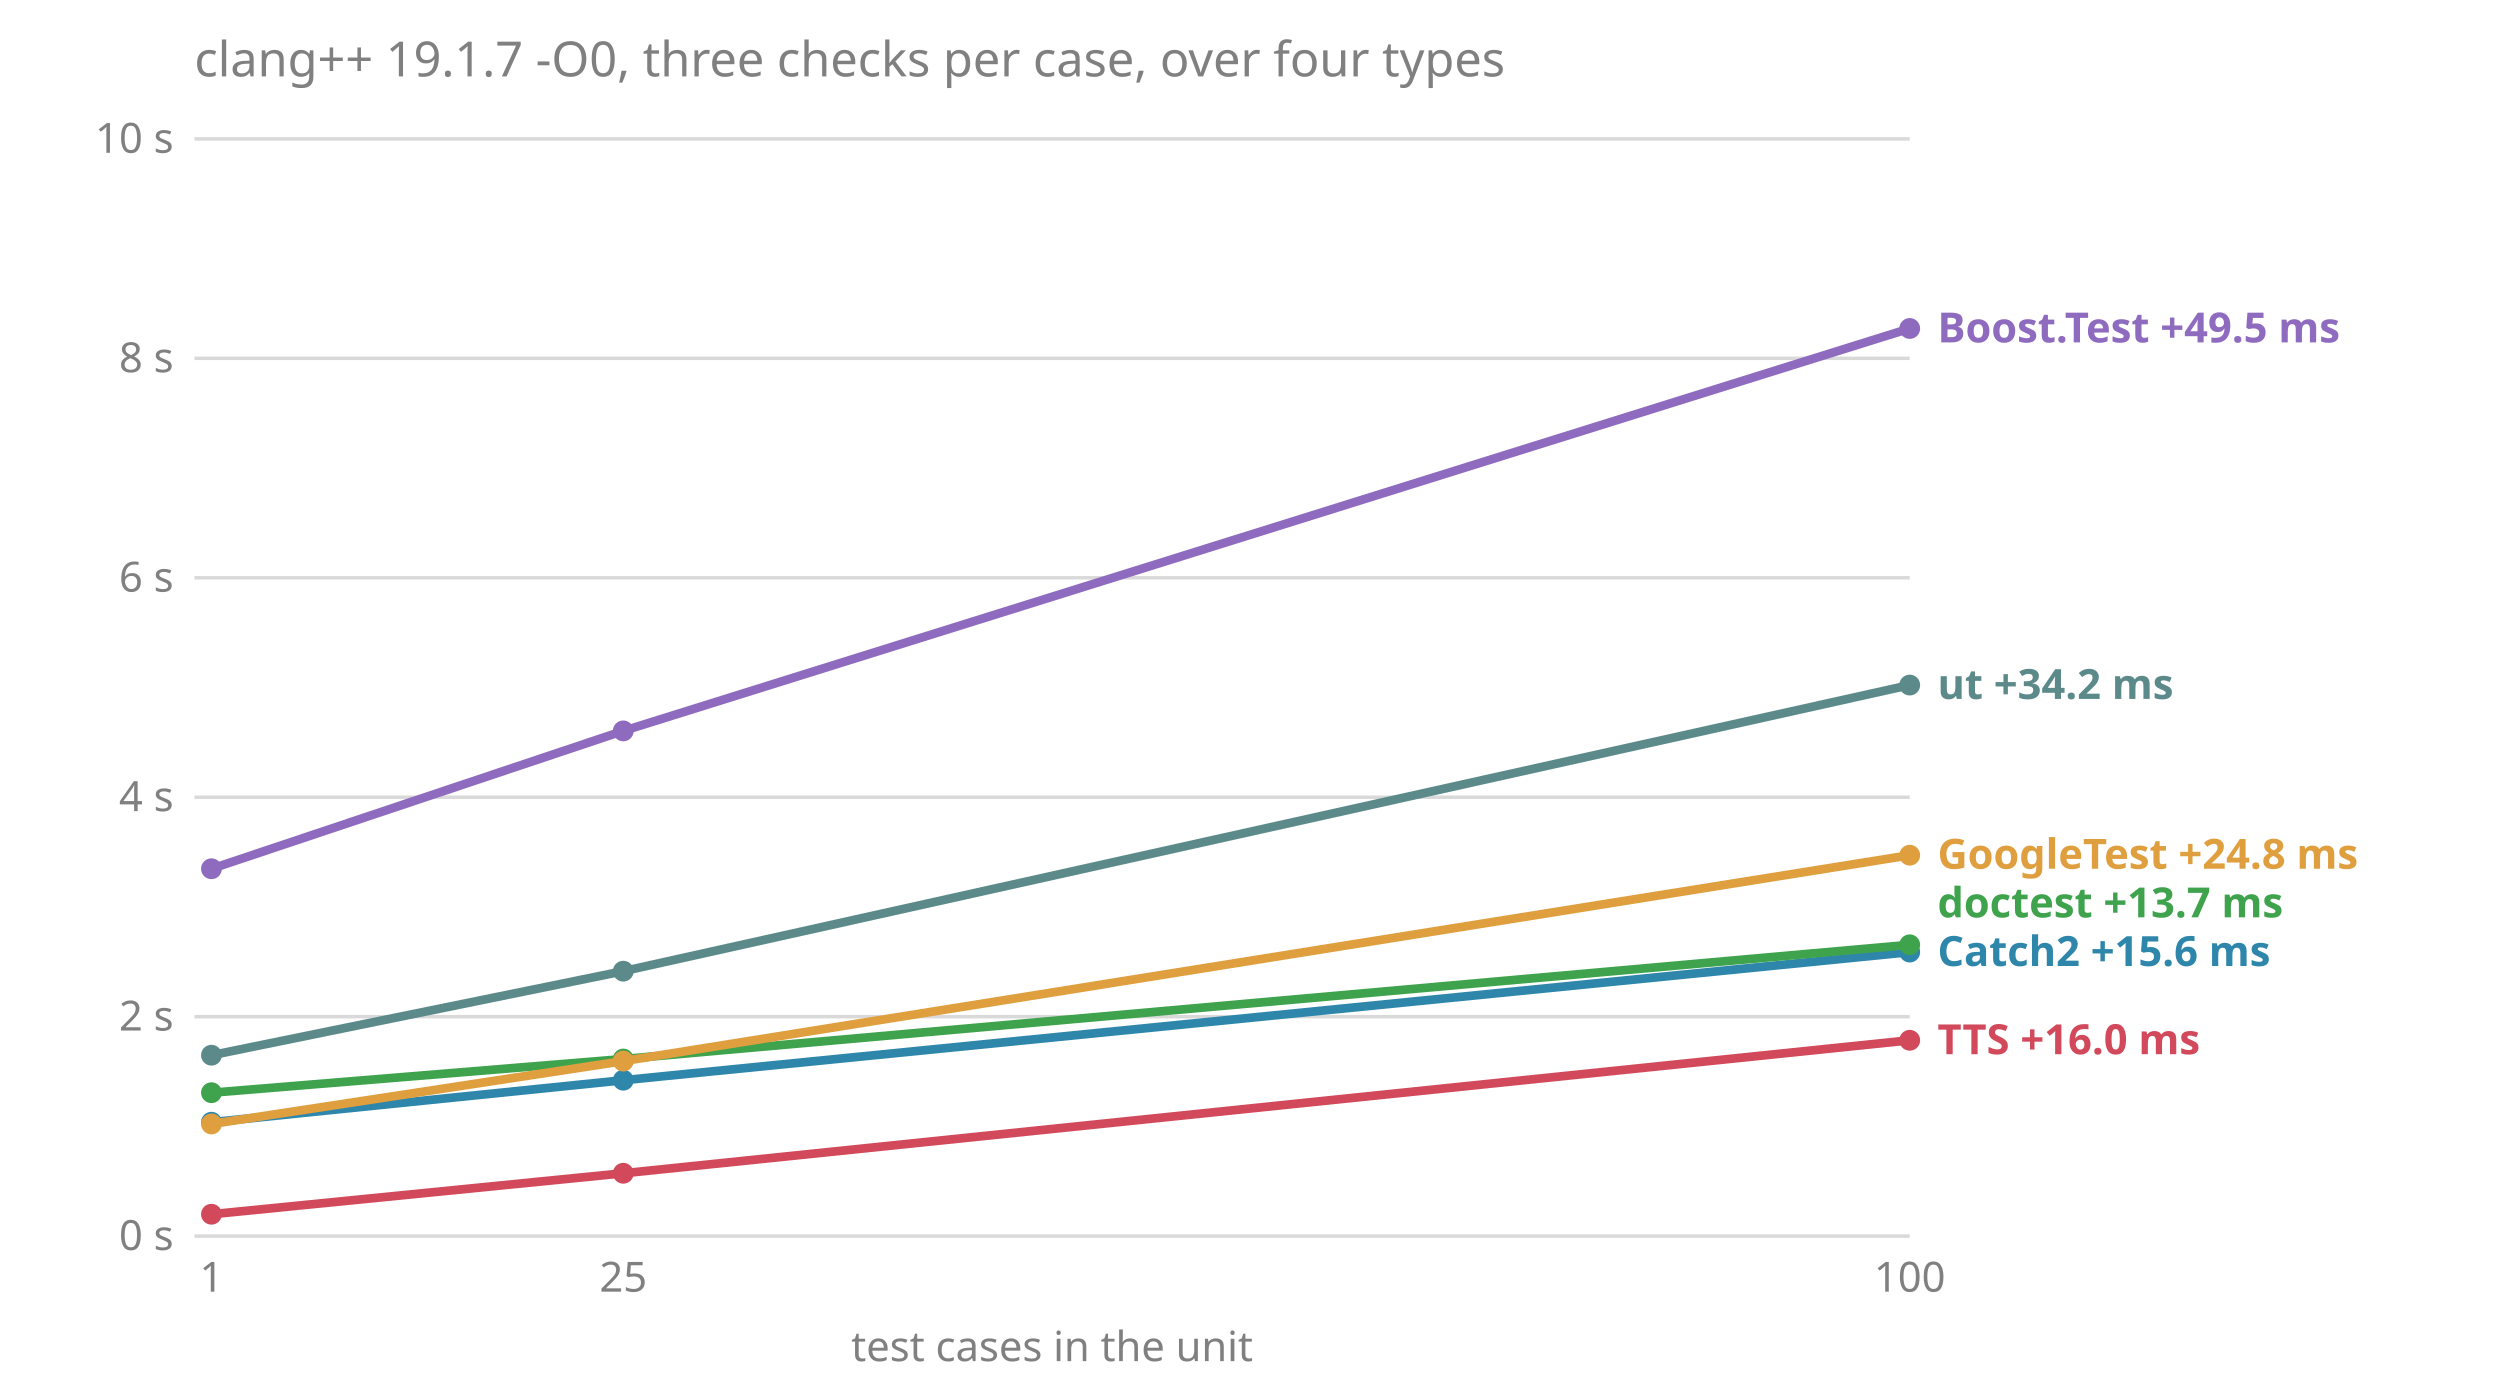
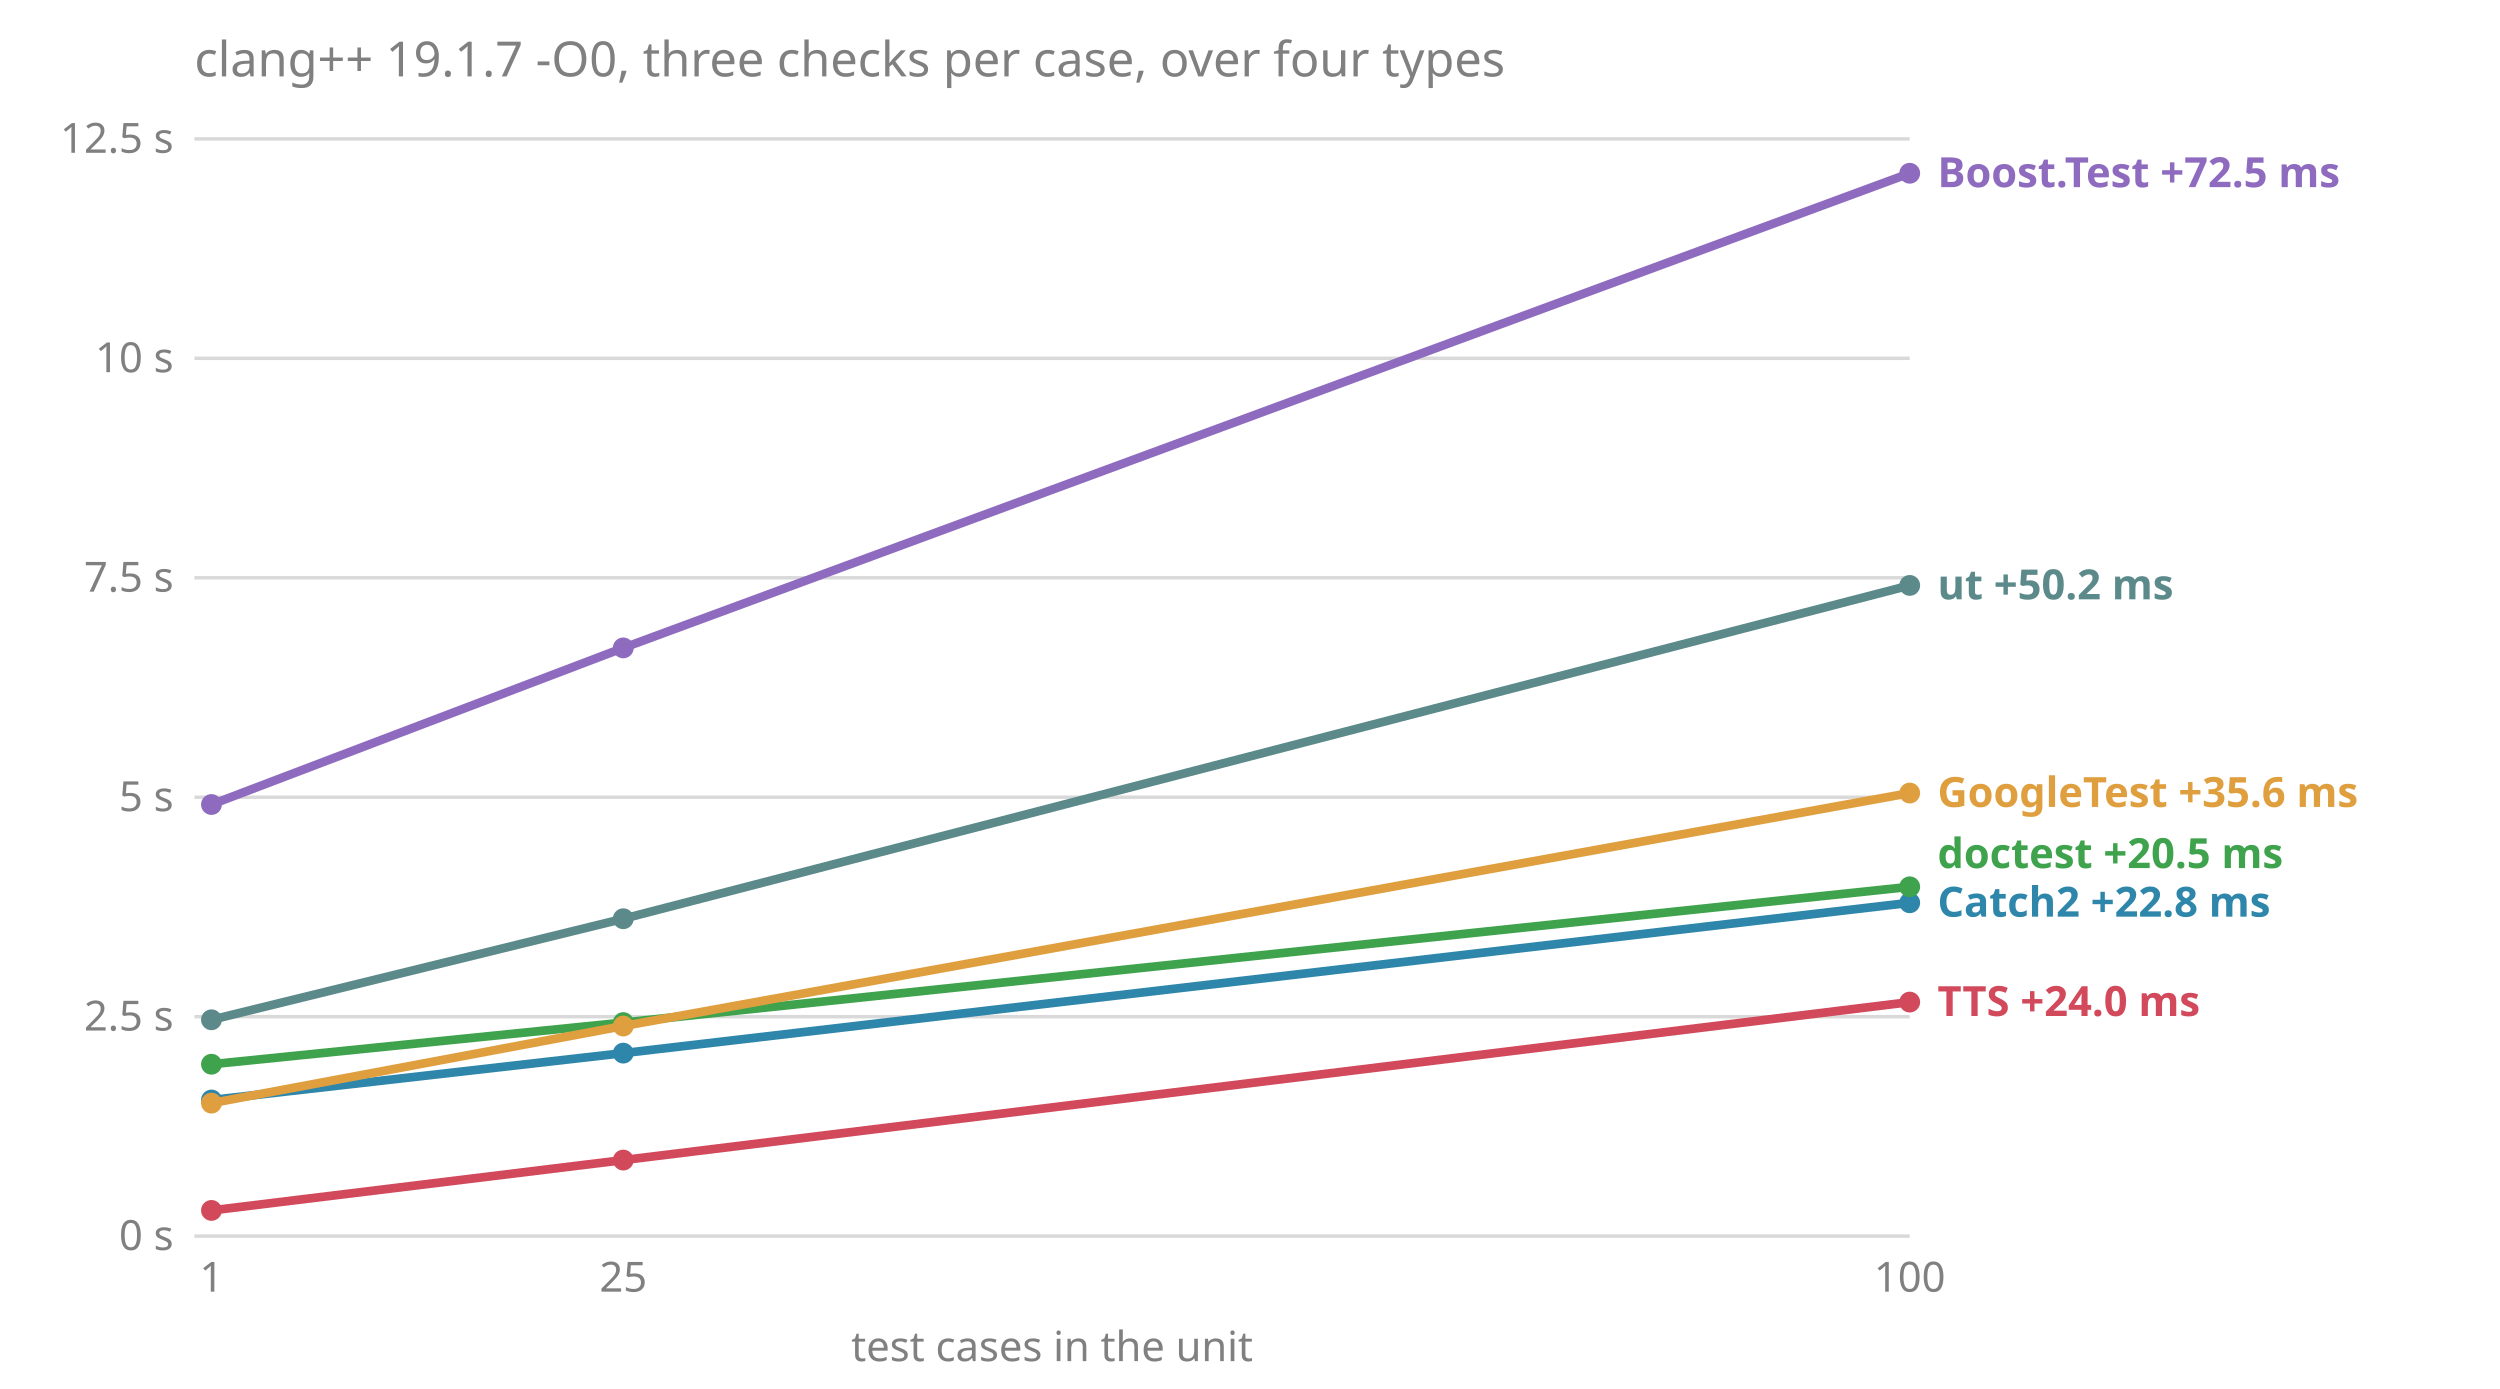
<svg xmlns="http://www.w3.org/2000/svg" viewBox="0 0 720 400" font-family="sans-serif" font-size="12">
  <text x="56" y="22" fill="#808080" font-size="14">clang++ 19.1.7 -O0, three checks per case, over four types</text>
  <line x1="56" x2="550" y1="356.0" y2="356.0" stroke="#808080" stroke-opacity="0.3" />
  <text x="50" y="360.0" fill="#808080" text-anchor="end">0 s</text>
  <line x1="56" x2="550" y1="292.8" y2="292.8" stroke="#808080" stroke-opacity="0.3" />
-   <text x="50" y="296.8" fill="#808080" text-anchor="end">2 s</text>
+   <text x="50" y="296.8" fill="#808080" text-anchor="end">2.5 s</text>
  <line x1="56" x2="550" y1="229.6" y2="229.6" stroke="#808080" stroke-opacity="0.3" />
-   <text x="50" y="233.6" fill="#808080" text-anchor="end">4 s</text>
+   <text x="50" y="233.6" fill="#808080" text-anchor="end">5 s</text>
  <line x1="56" x2="550" y1="166.4" y2="166.4" stroke="#808080" stroke-opacity="0.3" />
-   <text x="50" y="170.4" fill="#808080" text-anchor="end">6 s</text>
+   <text x="50" y="170.4" fill="#808080" text-anchor="end">7.5 s</text>
  <line x1="56" x2="550" y1="103.2" y2="103.2" stroke="#808080" stroke-opacity="0.3" />
-   <text x="50" y="107.2" fill="#808080" text-anchor="end">8 s</text>
+   <text x="50" y="107.2" fill="#808080" text-anchor="end">10 s</text>
  <line x1="56" x2="550" y1="40.0" y2="40.0" stroke="#808080" stroke-opacity="0.3" />
-   <text x="50" y="44.0" fill="#808080" text-anchor="end">10 s</text>
+   <text x="50" y="44.0" fill="#808080" text-anchor="end">12.5 s</text>
  <text x="60.9" y="372" fill="#808080" text-anchor="middle">1</text>
  <text x="179.5" y="372" fill="#808080" text-anchor="middle">25</text>
  <text x="550.0" y="372" fill="#808080" text-anchor="middle">100</text>
  <text x="303.0" y="392" fill="#808080" text-anchor="middle">test cases in the unit</text>
-   <text x="558" y="303.6" fill="#d1495b" font-weight="bold">TTS +16.0 ms</text>
-   <text x="558" y="278.2" fill="#2e86ab" font-weight="bold">Catch2 +15.6 ms</text>
-   <text x="558" y="264.2" fill="#3fa34d" font-weight="bold">doctest +13.7 ms</text>
-   <text x="558" y="250.2" fill="#e09f3e" font-weight="bold">GoogleTest +24.8 ms</text>
-   <text x="558" y="201.3" fill="#5c8a8a" font-weight="bold">ut +34.2 ms</text>
-   <text x="558" y="98.6" fill="#8e6bbf" font-weight="bold">Boost.Test +49.5 ms</text>
-   <polyline points="60.9,250.2 179.5,210.5 550.0,94.6" fill="none" stroke="#8e6bbf" stroke-width="2.5" />
-   <circle cx="60.9" cy="250.2" r="3" fill="#8e6bbf" />
-   <circle cx="179.5" cy="210.5" r="3" fill="#8e6bbf" />
-   <circle cx="550.0" cy="94.6" r="3" fill="#8e6bbf" />
-   <polyline points="60.9,323.2 179.5,311.1 550.0,274.2" fill="none" stroke="#2e86ab" stroke-width="2.5" />
-   <circle cx="60.9" cy="323.2" r="3" fill="#2e86ab" />
-   <circle cx="179.5" cy="311.1" r="3" fill="#2e86ab" />
-   <circle cx="550.0" cy="274.2" r="3" fill="#2e86ab" />
-   <polyline points="60.9,314.7 179.5,305.0 550.0,272.1" fill="none" stroke="#3fa34d" stroke-width="2.5" />
-   <circle cx="60.9" cy="314.7" r="3" fill="#3fa34d" />
-   <circle cx="179.5" cy="305.0" r="3" fill="#3fa34d" />
-   <circle cx="550.0" cy="272.1" r="3" fill="#3fa34d" />
-   <polyline points="60.9,323.7 179.5,305.6 550.0,246.3" fill="none" stroke="#e09f3e" stroke-width="2.5" />
-   <circle cx="60.9" cy="323.7" r="3" fill="#e09f3e" />
-   <circle cx="179.5" cy="305.6" r="3" fill="#e09f3e" />
-   <circle cx="550.0" cy="246.3" r="3" fill="#e09f3e" />
-   <polyline points="60.9,349.7 179.5,337.9 550.0,299.6" fill="none" stroke="#d1495b" stroke-width="2.5" />
-   <circle cx="60.9" cy="349.7" r="3" fill="#d1495b" />
-   <circle cx="179.5" cy="337.9" r="3" fill="#d1495b" />
-   <circle cx="550.0" cy="299.6" r="3" fill="#d1495b" />
-   <polyline points="60.9,303.9 179.5,279.7 550.0,197.3" fill="none" stroke="#5c8a8a" stroke-width="2.5" />
-   <circle cx="60.9" cy="303.9" r="3" fill="#5c8a8a" />
-   <circle cx="179.5" cy="279.7" r="3" fill="#5c8a8a" />
-   <circle cx="550.0" cy="197.3" r="3" fill="#5c8a8a" />
+   <text x="558" y="292.6" fill="#d1495b" font-weight="bold">TTS +24.0 ms</text>
+   <text x="558" y="264.0" fill="#2e86ab" font-weight="bold">Catch2 +22.8 ms</text>
+   <text x="558" y="250.0" fill="#3fa34d" font-weight="bold">doctest +20.5 ms</text>
+   <text x="558" y="232.4" fill="#e09f3e" font-weight="bold">GoogleTest +35.6 ms</text>
+   <text x="558" y="172.6" fill="#5c8a8a" font-weight="bold">ut +50.2 ms</text>
+   <text x="558" y="53.9" fill="#8e6bbf" font-weight="bold">Boost.Test +72.5 ms</text>
+   <polyline points="60.9,231.7 179.5,186.6 550.0,49.9" fill="none" stroke="#8e6bbf" stroke-width="2.5" />
+   <circle cx="60.9" cy="231.7" r="3" fill="#8e6bbf" />
+   <circle cx="179.5" cy="186.6" r="3" fill="#8e6bbf" />
+   <circle cx="550.0" cy="49.9" r="3" fill="#8e6bbf" />
+   <polyline points="60.9,316.8 179.5,303.3 550.0,260.0" fill="none" stroke="#2e86ab" stroke-width="2.5" />
+   <circle cx="60.9" cy="316.8" r="3" fill="#2e86ab" />
+   <circle cx="179.5" cy="303.3" r="3" fill="#2e86ab" />
+   <circle cx="550.0" cy="260.0" r="3" fill="#2e86ab" />
+   <polyline points="60.9,306.5 179.5,294.5 550.0,255.4" fill="none" stroke="#3fa34d" stroke-width="2.5" />
+   <circle cx="60.9" cy="306.5" r="3" fill="#3fa34d" />
+   <circle cx="179.5" cy="294.5" r="3" fill="#3fa34d" />
+   <circle cx="550.0" cy="255.4" r="3" fill="#3fa34d" />
+   <polyline points="60.9,317.7 179.5,295.5 550.0,228.4" fill="none" stroke="#e09f3e" stroke-width="2.5" />
+   <circle cx="60.9" cy="317.7" r="3" fill="#e09f3e" />
+   <circle cx="179.5" cy="295.5" r="3" fill="#e09f3e" />
+   <circle cx="550.0" cy="228.4" r="3" fill="#e09f3e" />
+   <polyline points="60.9,348.6 179.5,334.1 550.0,288.6" fill="none" stroke="#d1495b" stroke-width="2.5" />
+   <circle cx="60.9" cy="348.6" r="3" fill="#d1495b" />
+   <circle cx="179.5" cy="334.1" r="3" fill="#d1495b" />
+   <circle cx="550.0" cy="288.6" r="3" fill="#d1495b" />
+   <polyline points="60.9,293.7 179.5,264.6 550.0,168.6" fill="none" stroke="#5c8a8a" stroke-width="2.5" />
+   <circle cx="60.9" cy="293.7" r="3" fill="#5c8a8a" />
+   <circle cx="179.5" cy="264.6" r="3" fill="#5c8a8a" />
+   <circle cx="550.0" cy="168.6" r="3" fill="#5c8a8a" />
</svg>
